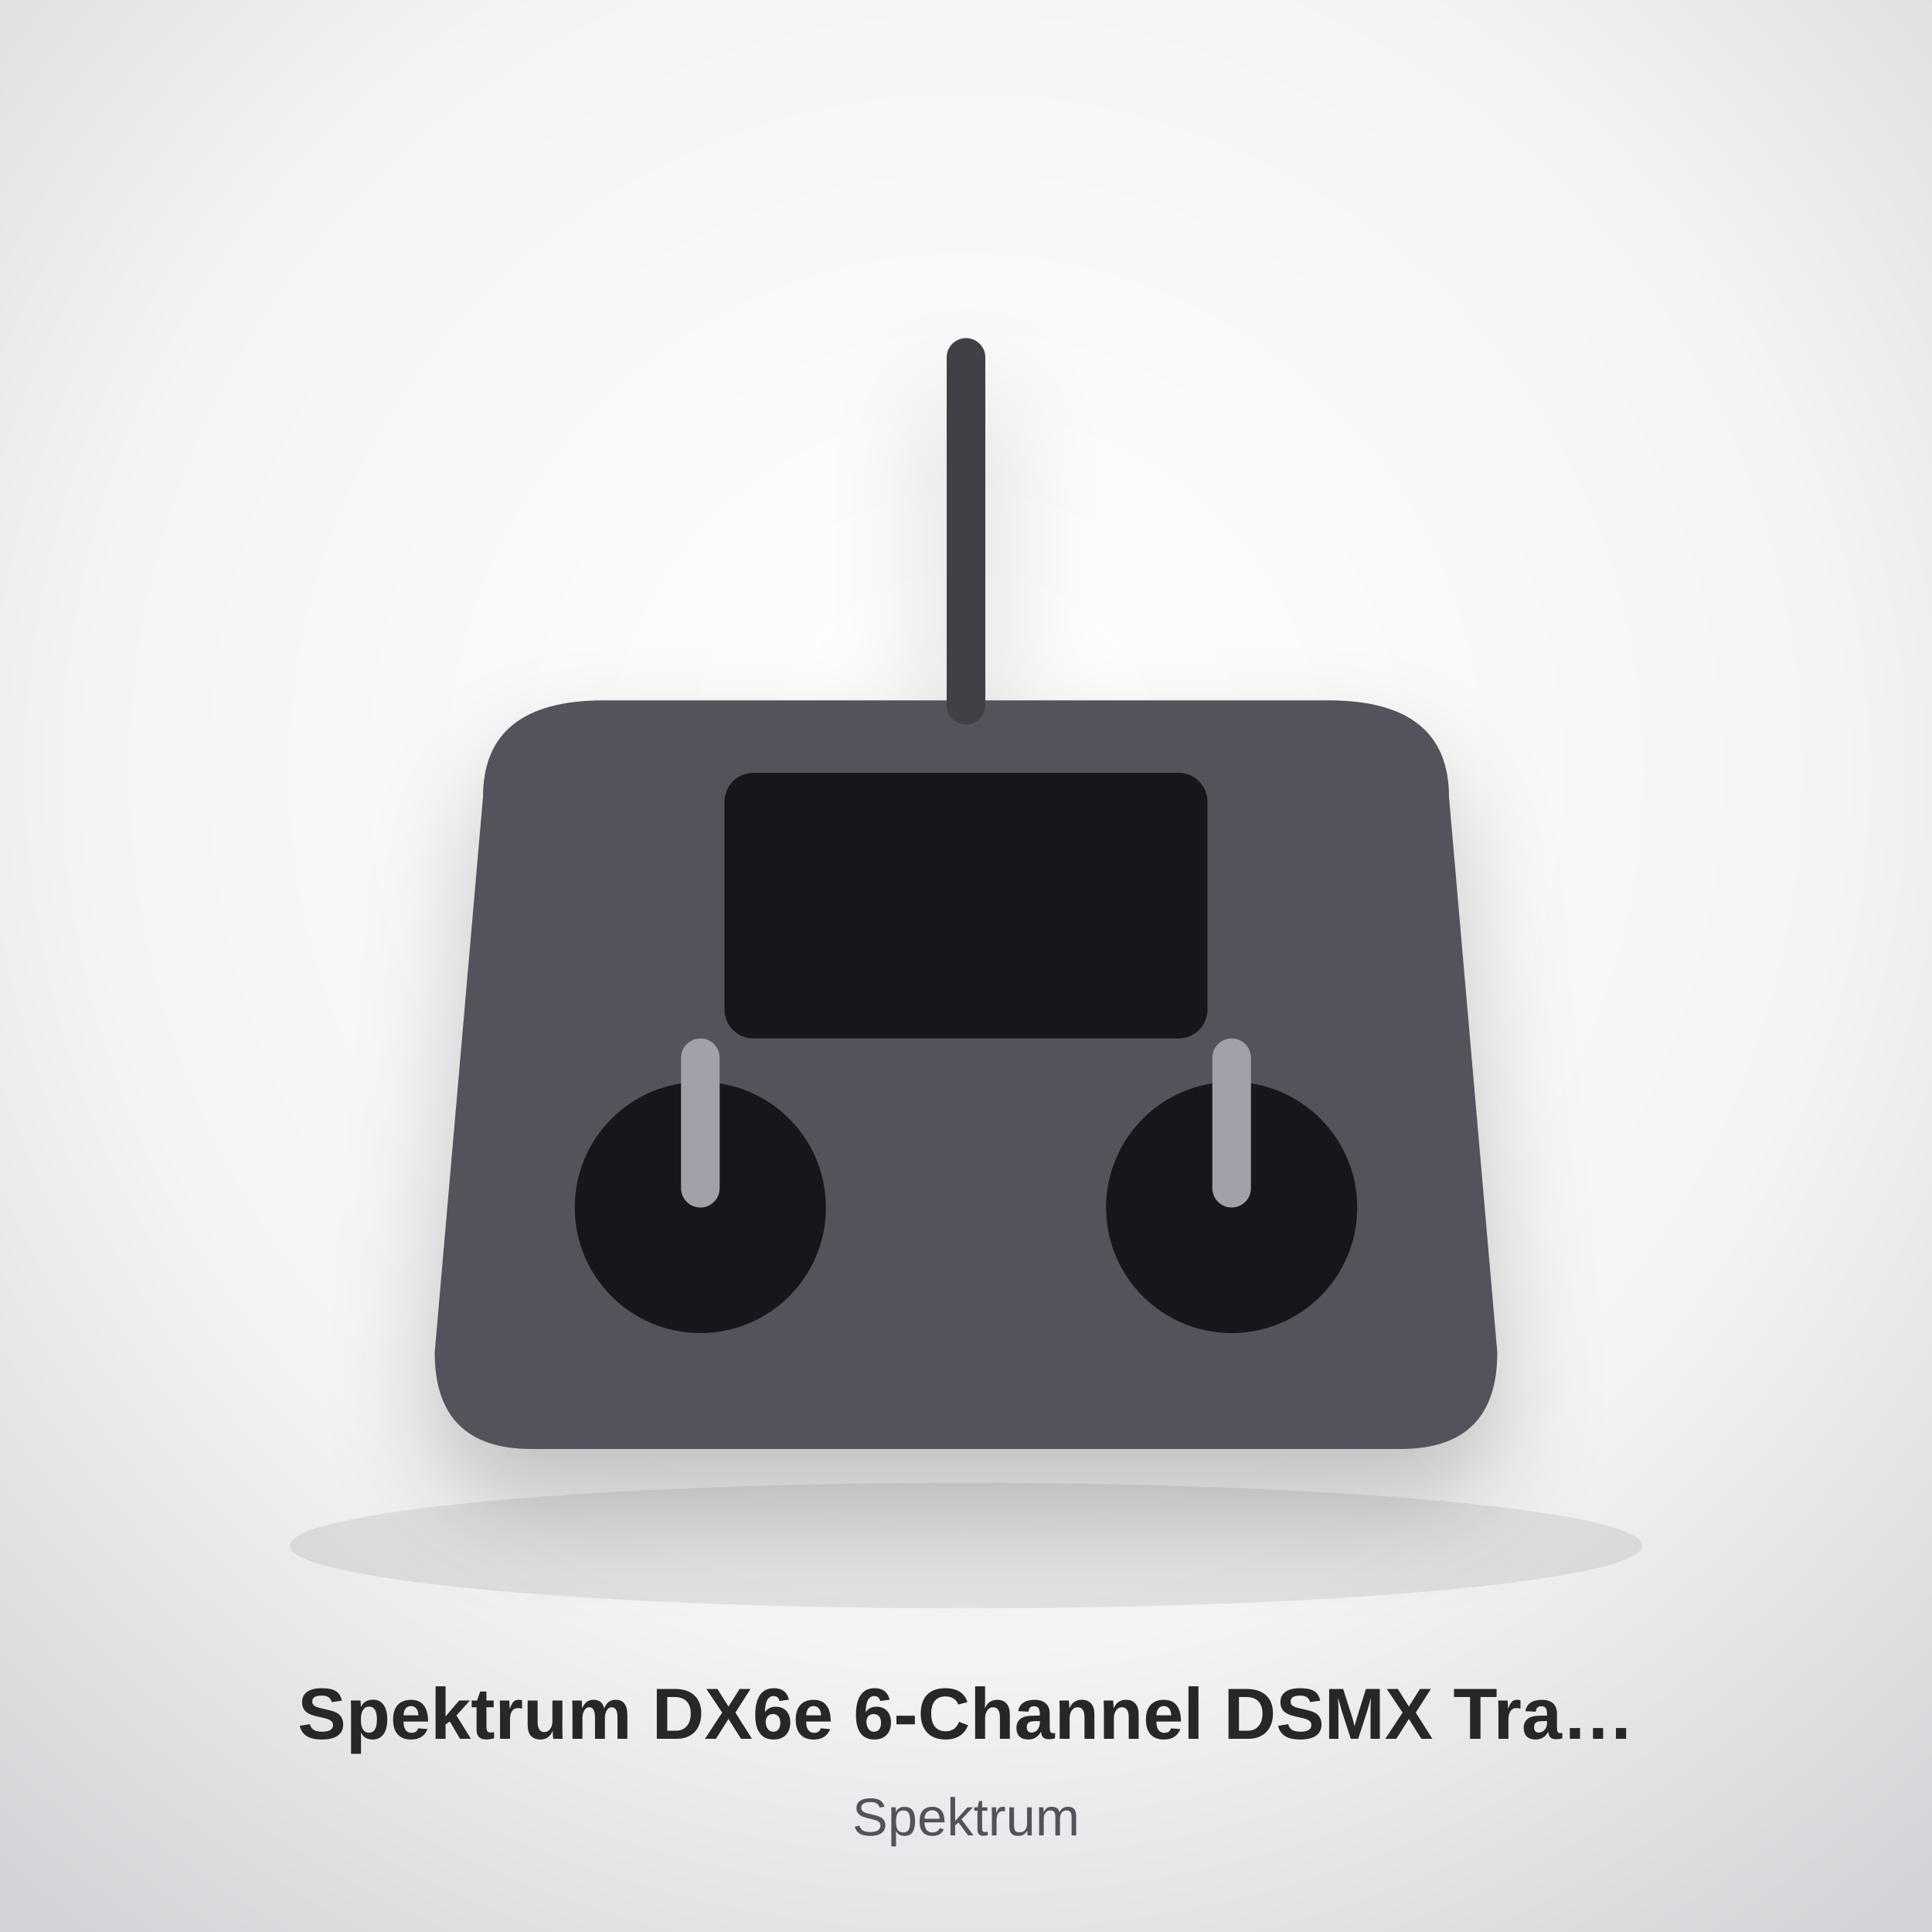
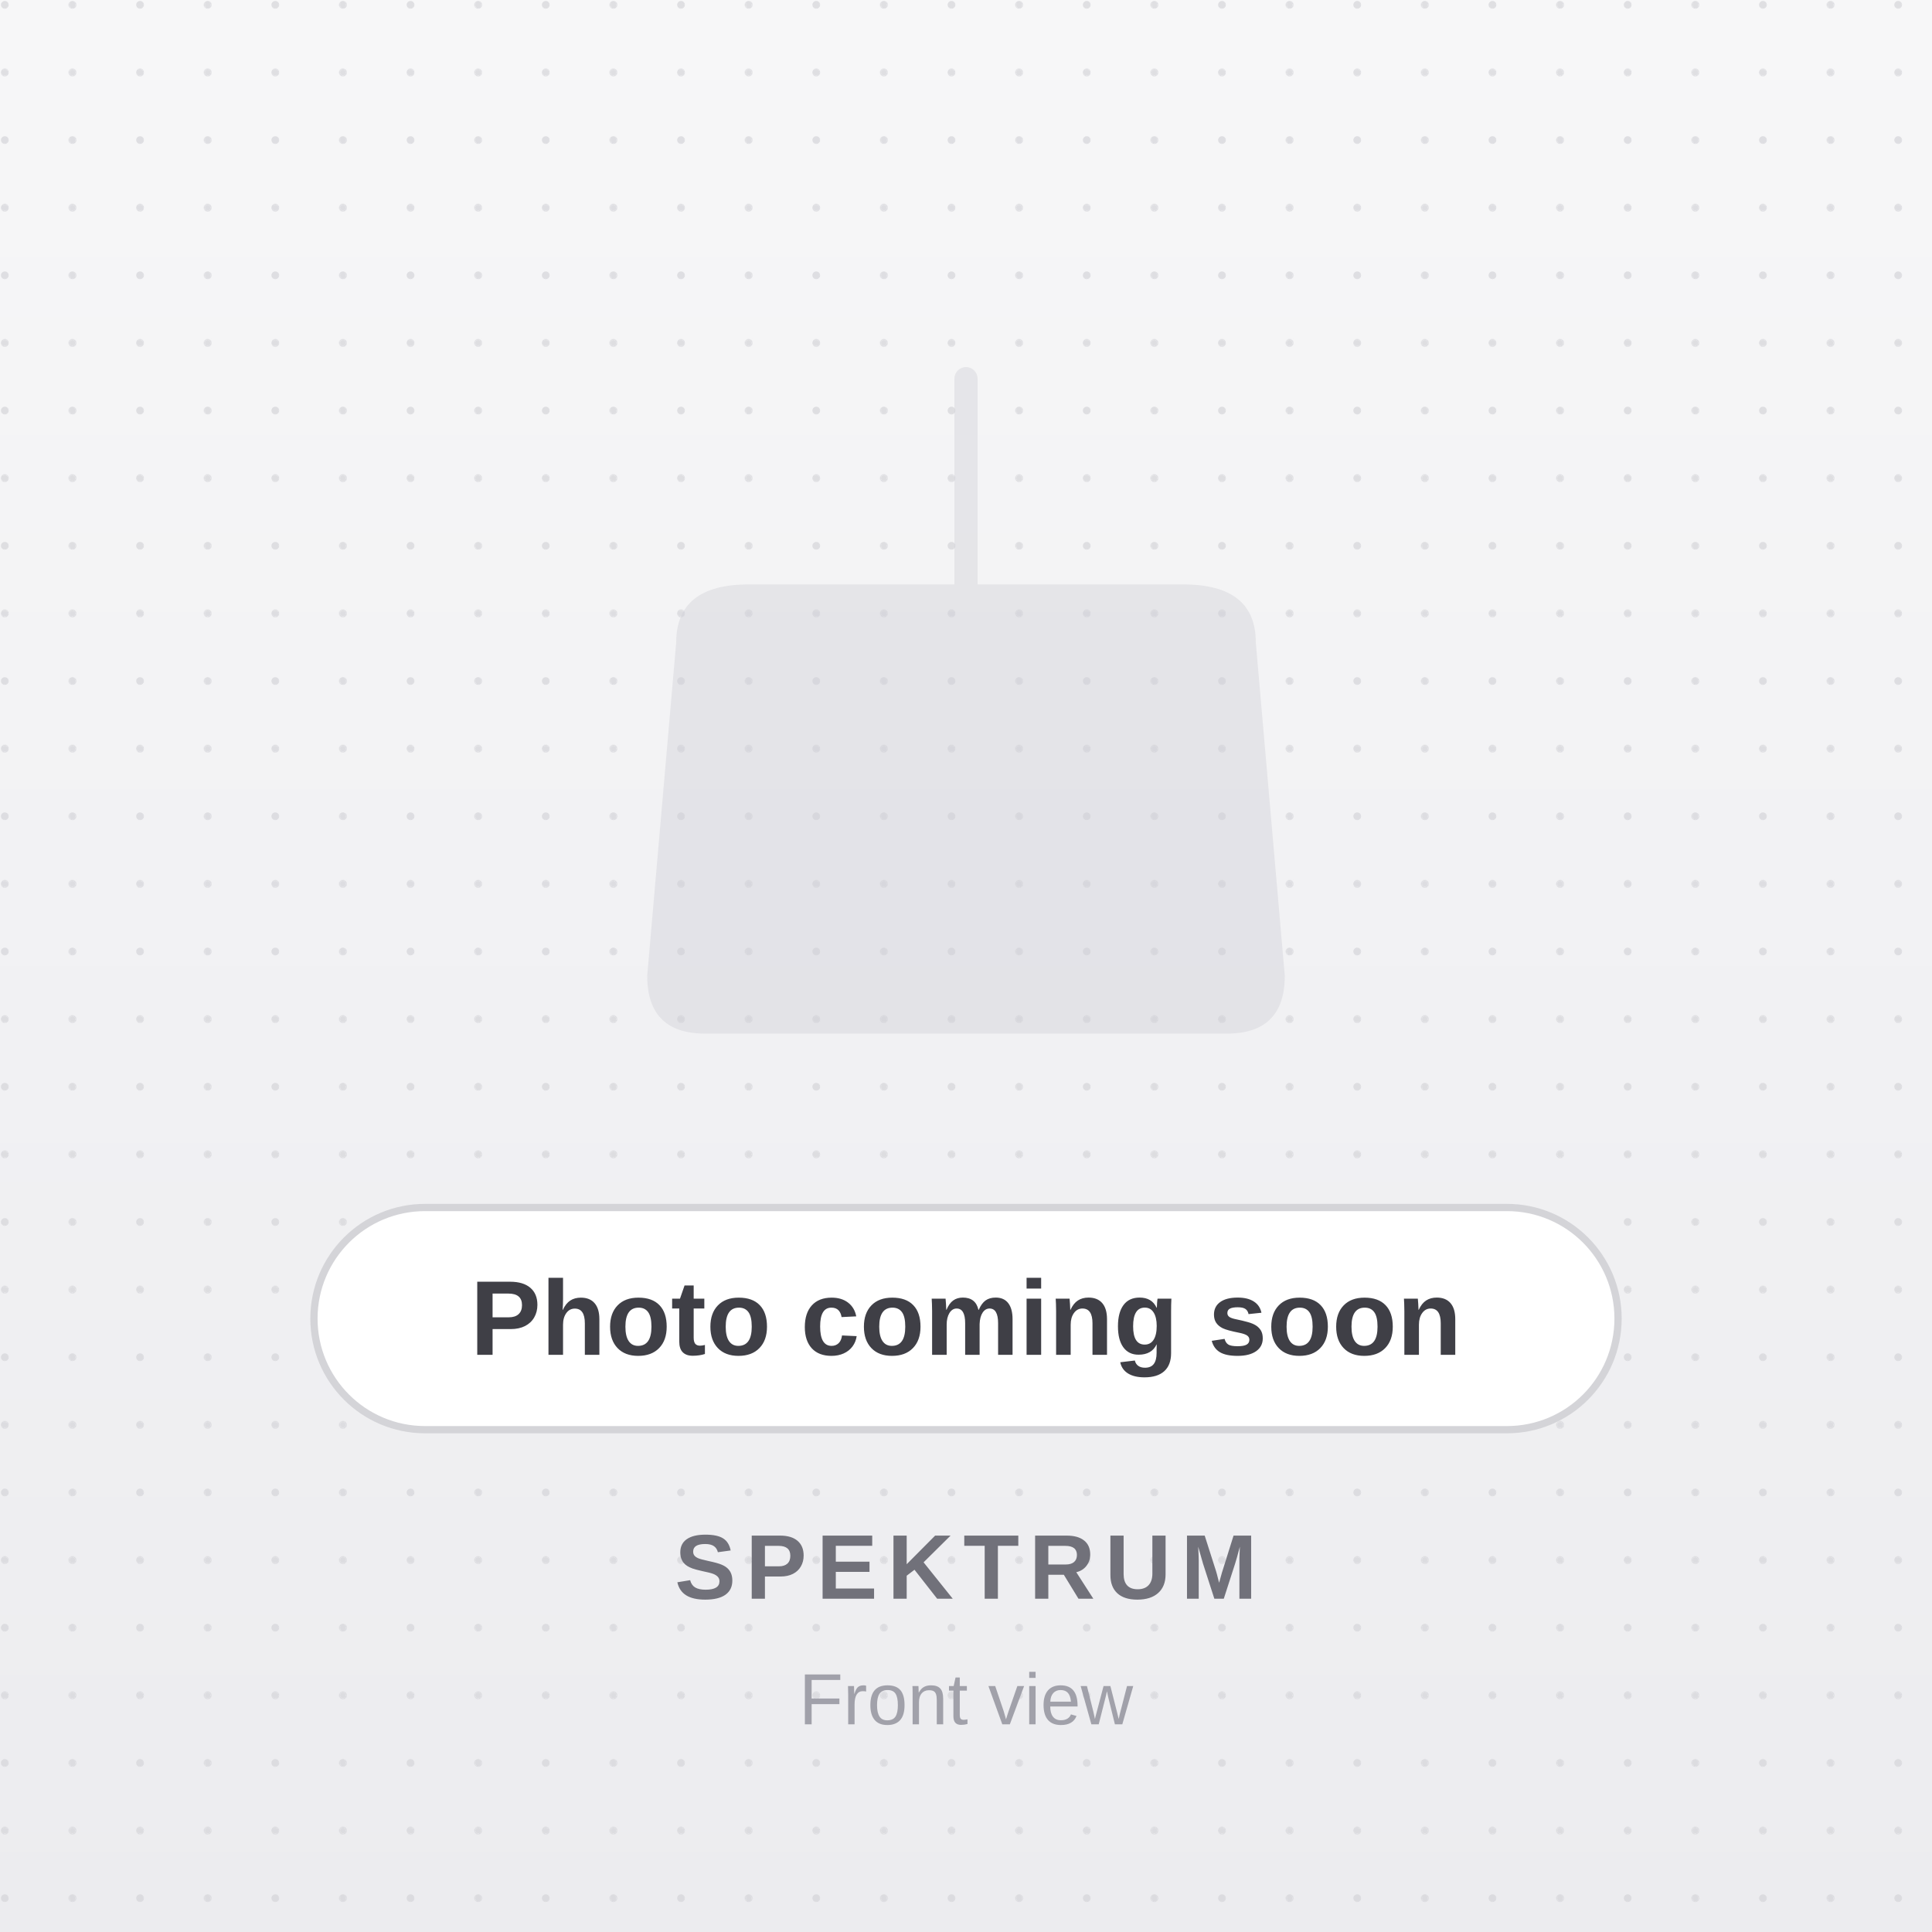
- <svg xmlns="http://www.w3.org/2000/svg" viewBox="0 0 800 800" width="800" height="800" role="img" aria-label="Spektrum DX6e 6-Channel DSMX Transmitter">
+ <svg xmlns="http://www.w3.org/2000/svg" viewBox="0 0 800 800" width="800" height="800" role="img" aria-label="Spektrum DX6e 6-Channel DSMX Transmitter – photo coming soon">
  <defs>
-     <radialGradient id="bg" cx="50%" cy="40%" r="75%">
-       <stop offset="0%" stop-color="#ffffff" />
-       <stop offset="60%" stop-color="#f4f4f5" />
-       <stop offset="100%" stop-color="#d4d4d8" />
-     </radialGradient>
-     <filter id="sh" x="-20%" y="-20%" width="140%" height="160%">
-       <feDropShadow dx="0" dy="24" stdDeviation="22" flood-color="#000" flood-opacity=".22" />
+     <linearGradient id="bg" x1="0" y1="0" x2="0" y2="1">
+       <stop offset="0%" stop-color="#f7f7f8" />
+       <stop offset="100%" stop-color="#ececef" />
+     </linearGradient>
+     <pattern id="dots" width="28" height="28" patternUnits="userSpaceOnUse">
+       <circle cx="2" cy="2" r="1.6" fill="#d4d4d8" />
+     </pattern>
+     <filter id="ghost">
+       <feColorMatrix type="matrix" values="0 0 0 0 0.63  0 0 0 0 0.63  0 0 0 0 0.67  0 0 0 1 0" />
    </filter>
  </defs>
  <rect width="800" height="800" fill="url(#bg)" />
-   <ellipse cx="400" cy="640" rx="280" ry="26" fill="#000" opacity=".08" />
-   <g filter="url(#sh)" transform="translate(400 420) rotate(0) scale(1) translate(-400 -420)">
-     <path d="M200 330 Q200 290 250 290 L550 290 Q600 290 600 330 L620 560 Q620 600 580 600 L220 600 Q180 600 180 560Z" fill="#52525b" />
+   <rect width="800" height="800" fill="url(#dots)" opacity=".7" />
+   <g filter="url(#ghost)" opacity=".42" transform="translate(400 320) scale(.6) translate(-400 -420)">
+     <path d="M200 330 Q200 290 250 290 L550 290 Q600 290 600 330 L620 560 Q620 600 580 600 L220 600 Q180 600 180 560Z" fill="#000" />
    <rect x="300" y="320" width="200" height="110" rx="12" fill="#18181b" />
    <circle cx="290" cy="500" r="52" fill="#18181b" />
    <rect x="282" y="430" width="16" height="70" rx="8" fill="#a1a1aa" />
    <circle cx="510" cy="500" r="52" fill="#18181b" />
    <rect x="502" y="430" width="16" height="70" rx="8" fill="#a1a1aa" />
    <rect x="392" y="140" width="16" height="160" rx="8" fill="#3f3f46" />
  </g>
-   <text x="400" y="720" text-anchor="middle" font-family="Arial, Helvetica, sans-serif" font-size="30" font-weight="700" fill="#27272a">Spektrum DX6e 6-Channel DSMX Tra…</text>
-   <text x="400" y="760" text-anchor="middle" font-family="Arial, Helvetica, sans-serif" font-size="22" fill="#52525b">Spektrum</text>
+   <g font-family="Arial, Helvetica, sans-serif" text-anchor="middle">
+     <rect x="130" y="500" width="540" height="92" rx="46" fill="#ffffff" stroke="#d4d4d8" stroke-width="3" />
+     <text x="400" y="561" font-size="44" font-weight="700" fill="#3f3f46">Photo coming soon</text>
+     <text x="400" y="662" font-size="38" font-weight="700" letter-spacing="4" fill="#71717a">SPEKTRUM</text>
+     <text x="400" y="714" font-size="30" fill="#a1a1aa">Front view</text>
+   </g>
</svg>
